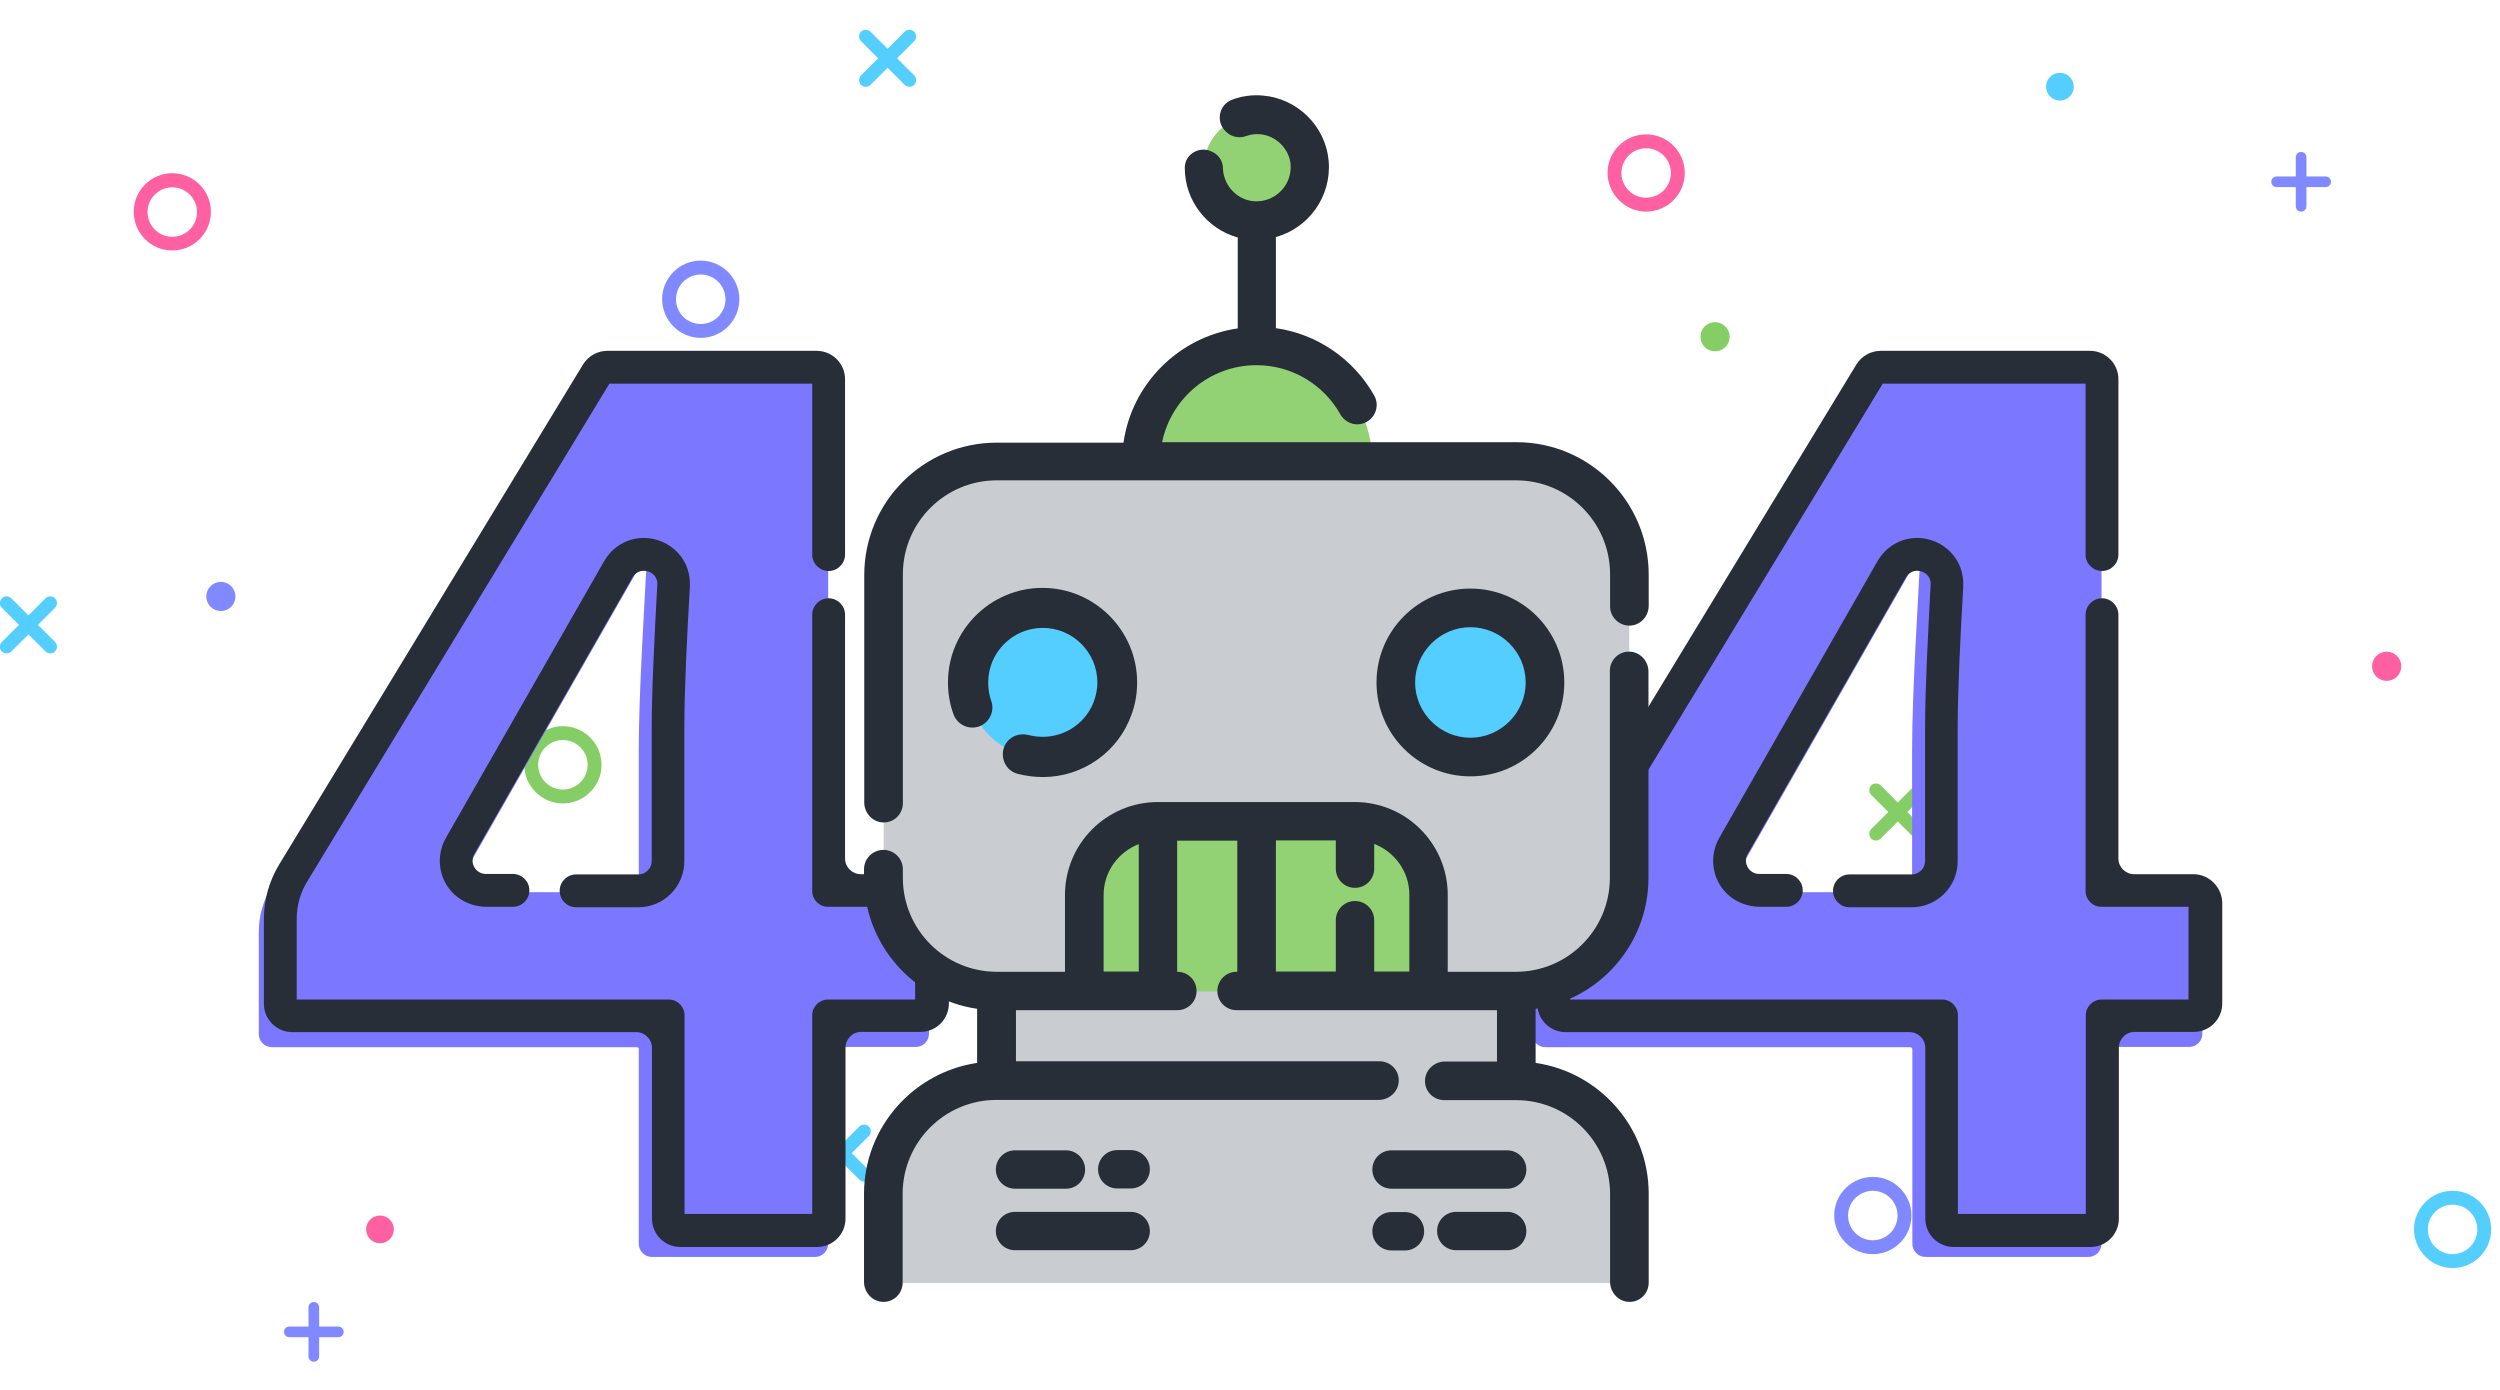
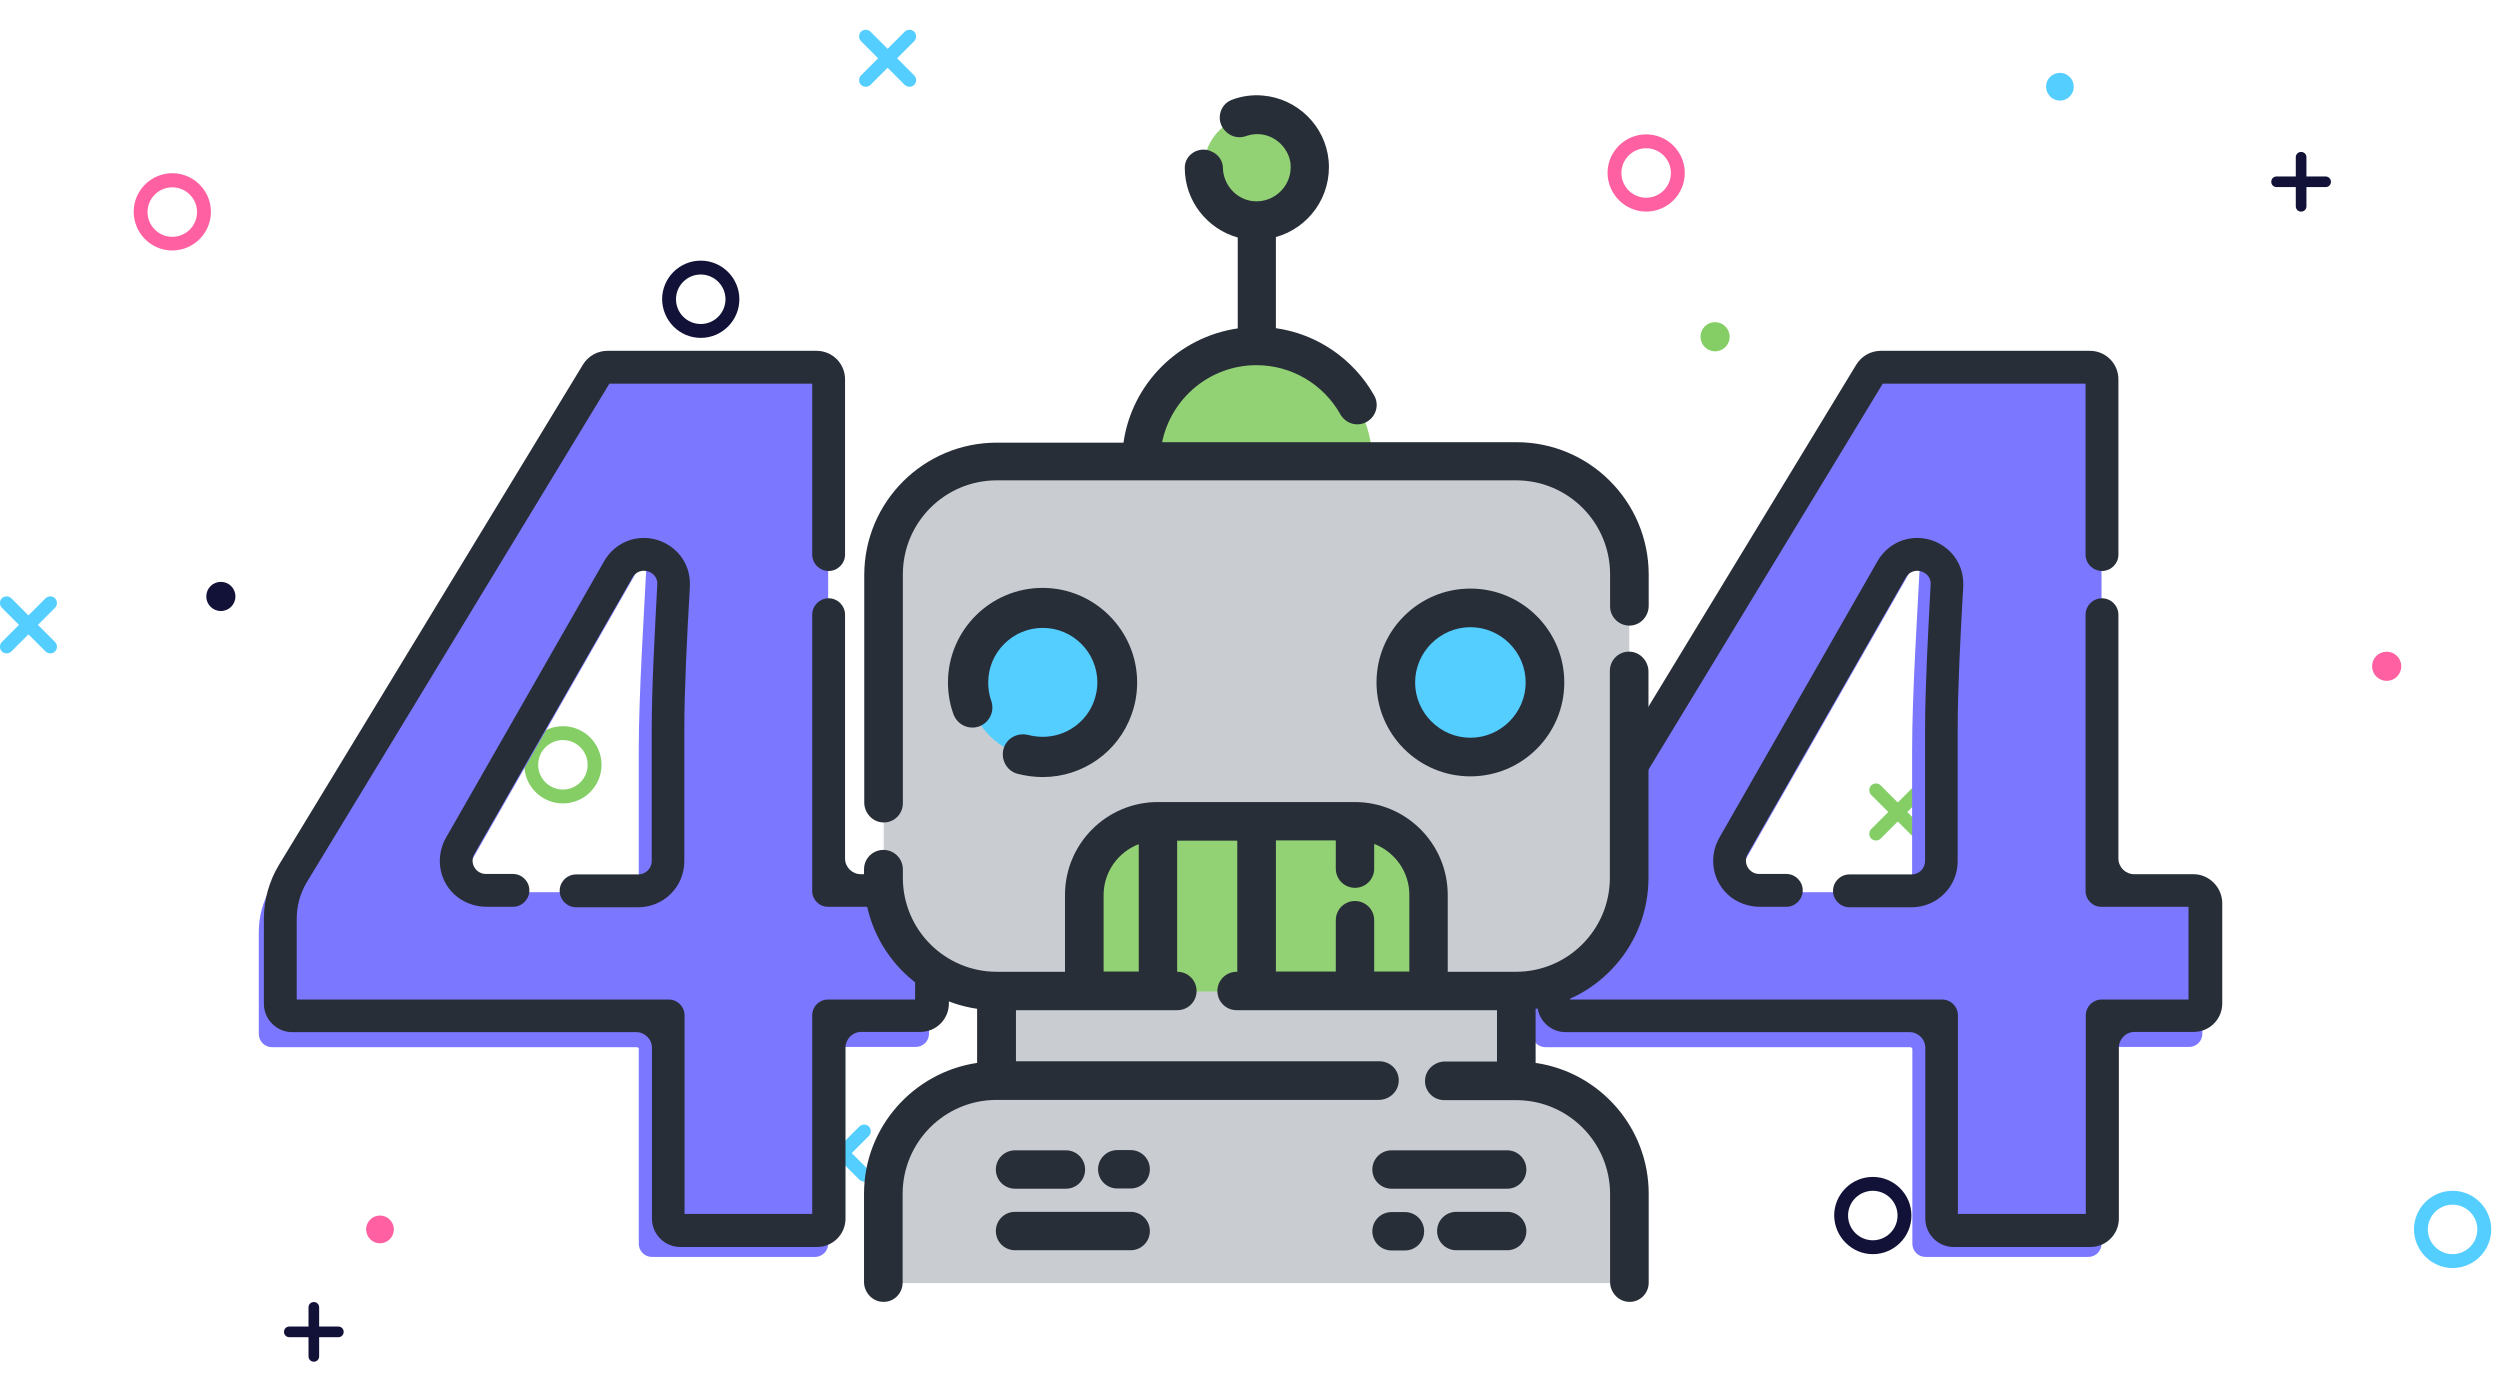
<svg xmlns="http://www.w3.org/2000/svg" version="1.1" id="Layer_1" x="0px" y="0px" viewBox="0 0 1081 601" style="enable-background:new 0 0 1081 601;" xml:space="preserve">
  <style type="text/css">
	.st0{fill:#FE60A1;}
- 	.st1{fill:#8089FF;}
+ 	.st1{fill:#121138;}
	.st2{fill:#84CE65;}
	.st3{fill:#54CEFF;}
	.st4{fill:#7B78FF;}
	.st5{fill:#282E38;}
	.st6{fill:#C9CDD2;}
	.st7{fill:#92D275;}
</style>
  <g id="_x2014_ÎÓÈ_x5F_1">
    <g>
      <path class="st0" d="M711.8,91.5c9.2,0,16.7-7.5,16.7-16.7s-7.5-16.7-16.7-16.7s-16.7,7.5-16.7,16.7    C695.2,84,702.7,91.5,711.8,91.5z M711.8,64.1c5.9,0,10.7,4.8,10.7,10.7s-4.8,10.7-10.7,10.7s-10.7-4.8-10.7-10.7    S705.9,64.1,711.8,64.1z" />
      <path class="st0" d="M74.5,108.3c9.2,0,16.7-7.5,16.7-16.7s-7.5-16.7-16.7-16.7s-16.7,7.5-16.7,16.7    C57.9,100.9,65.3,108.3,74.5,108.3z M74.5,81c5.9,0,10.7,4.8,10.7,10.7c0,5.9-4.8,10.7-10.7,10.7s-10.7-4.8-10.7-10.7    S68.6,81,74.5,81z" />
      <path class="st1" d="M303,146.1c9.2,0,16.7-7.5,16.7-16.7s-7.5-16.7-16.7-16.7s-16.7,7.5-16.7,16.7    C286.4,138.6,293.8,146.1,303,146.1z M303,118.7c5.9,0,10.7,4.8,10.7,10.7c0,5.9-4.8,10.7-10.7,10.7s-10.7-4.8-10.7-10.7    C292.3,123.5,297.1,118.7,303,118.7z" />
      <path class="st2" d="M243.4,347.4c9.2,0,16.7-7.5,16.7-16.7s-7.5-16.7-16.7-16.7s-16.7,7.5-16.7,16.7S234.2,347.4,243.4,347.4z     M243.4,320c5.9,0,10.7,4.8,10.7,10.7c0,5.9-4.8,10.7-10.7,10.7s-10.7-4.8-10.7-10.7S237.5,320,243.4,320z" />
      <path class="st1" d="M809.8,542.3c9.2,0,16.7-7.5,16.7-16.7s-7.5-16.7-16.7-16.7s-16.7,7.5-16.7,16.7    C793.2,534.8,800.7,542.3,809.8,542.3z M809.8,514.9c5.9,0,10.7,4.8,10.7,10.7s-4.8,10.7-10.7,10.7s-10.7-4.8-10.7-10.7    S803.9,514.9,809.8,514.9z" />
      <path class="st3" d="M1060.5,548.3c9.2,0,16.7-7.5,16.7-16.7s-7.5-16.7-16.7-16.7s-16.7,7.5-16.7,16.7    C1043.9,540.8,1051.4,548.3,1060.5,548.3z M1060.5,520.9c5.9,0,10.7,4.8,10.7,10.7s-4.8,10.7-10.7,10.7s-10.7-4.8-10.7-10.7    S1054.6,520.9,1060.5,520.9z" />
      <path class="st3" d="M387.9,25.2l7.4-7.4c1.1-1.1,1.1-3,0-4.1s-3-1.1-4.1,0l-7.4,7.4l-7.4-7.4c-1.1-1.1-3-1.1-4.1,0s-1.1,3,0,4.1    l7.4,7.4l-7.4,7.4c-1.1,1.1-1.1,3,0,4.1s3,1.1,4.1,0l7.4-7.4l7.4,7.4c1.1,1.1,3,1.1,4.1,0s1.1-3,0-4.1L387.9,25.2z" />
      <path class="st3" d="M368.3,498.6l7.4-7.4c1.1-1.1,1.1-3,0-4.1s-3-1.1-4.1,0l-7.4,7.4l-7.4-7.4c-1.1-1.1-3-1.1-4.1,0s-1.1,3,0,4.1    l7.4,7.4l-7.4,7.4c-1.1,1.1-1.1,3,0,4.1s3,1.1,4.1,0l7.4-7.4l7.4,7.4c1.1,1.1,3,1.1,4.1,0s1.1-3,0-4.1L368.3,498.6z" />
      <path class="st3" d="M16.4,270.2l7.4-7.4c1.1-1.1,1.1-3,0-4.1s-3-1.1-4.1,0l-7.4,7.4l-7.4-7.4c-1.1-1.1-3-1.1-4.1,0s-1.1,3,0,4.1    l7.4,7.4l-7.4,7.4c-1.1,1.1-1.1,3,0,4.1s3,1.1,4.1,0l7.4-7.4l7.4,7.4c1.1,1.1,3,1.1,4.1,0s1.1-3,0-4.1L16.4,270.2z" />
      <path class="st2" d="M824.7,351.1l7.4-7.4c1.1-1.1,1.1-3,0-4.1s-3-1.1-4.1,0l-7.4,7.4l-7.4-7.4c-1.1-1.1-3-1.1-4.1,0s-1.1,3,0,4.1    l7.4,7.4l-7.4,7.4c-1.1,1.1-1.1,3,0,4.1s3,1.1,4.1,0l7.4-7.4l7.4,7.4c1.1,1.1,3,1.1,4.1,0s1.1-3,0-4.1L824.7,351.1z" />
      <path class="st1" d="M146.3,573.6H138v-8.3c0-1.3-1-2.3-2.3-2.3s-2.3,1-2.3,2.3v8.3h-8.3c-1.3,0-2.3,1-2.3,2.3s1,2.3,2.3,2.3h8.3    v8.3c0,1.3,1,2.3,2.3,2.3s2.3-1,2.3-2.3v-8.3h8.3c1.3,0,2.3-1,2.3-2.3S147.6,573.6,146.3,573.6z" />
      <path class="st1" d="M1005.6,76.3h-8.3V68c0-1.3-1-2.3-2.3-2.3s-2.3,1-2.3,2.3v8.3h-8.3c-1.3,0-2.3,1-2.3,2.3s1,2.3,2.3,2.3h8.3    v8.3c0,1.3,1,2.3,2.3,2.3s2.3-1,2.3-2.3v-8.3h8.3c1.3,0,2.3-1,2.3-2.3S1006.8,76.3,1005.6,76.3z" />
      <path class="st1" d="M95.5,251.6c-3.5,0-6.3,2.8-6.3,6.3c0,3.5,2.8,6.3,6.3,6.3s6.3-2.8,6.3-6.3S99,251.6,95.5,251.6z" />
      <path class="st0" d="M1032,281.8c-3.5,0-6.3,2.8-6.3,6.3s2.8,6.3,6.3,6.3s6.3-2.8,6.3-6.3S1035.5,281.8,1032,281.8z" />
      <path class="st2" d="M741.6,139.3c-3.5,0-6.3,2.8-6.3,6.3s2.8,6.3,6.3,6.3s6.3-2.8,6.3-6.3S745,139.3,741.6,139.3z" />
      <path class="st3" d="M890.7,43.5c3.3,0,6-2.7,6-6s-2.7-6-6-6s-6,2.7-6,6C884.8,40.8,887.4,43.5,890.7,43.5z" />
      <path class="st0" d="M164.3,537.6c3.3,0,6-2.7,6-6s-2.7-6-6-6s-6,2.7-6,6C158.4,535,161,537.6,164.3,537.6z" />
    </g>
  </g>
  <g>
    <path class="st4" d="M825.9,452.8H668.2c-3.2,0-5.7-2.6-5.7-5.7v-44.1c0-6.9,1.9-13.7,5.5-19.5l131.5-216.6   c1.1-1.7,2.9-2.7,4.9-2.7h98.6c3.2,0,5.7,2.6,5.7,5.7v216h37.9c3.2,0,5.7,2.6,5.7,5.7V447c0,3.2-2.6,5.7-5.7,5.7h-37.9v85.1   c0,3.2-2.6,5.7-5.7,5.7h-70.4c-3.2,0-5.7-2.6-5.7-5.7v-84.3C826.8,453.1,826.4,452.8,825.9,452.8z M762.7,385.8h64.1v-61.6   c0-24.5,2.4-61,3.6-84.9L754.6,372C751.1,378.1,755.5,385.8,762.7,385.8z" />
    <g>
      <path class="st5" d="M948.4,378h-25.6c-3.7,0-6.8-3-6.8-6.8V265.8c0-3.9-3.2-7.1-7.1-7.1l0,0c-3.9,0-7.1,3.2-7.1,7.1V378v7.3    c0,3.7,3,6.8,6.8,6.8h7.3h30.4v40.1H916h-7.3c-3.7,0-6.8,3-6.8,6.8v7.3v78.6h-55.3v-78.6v-7.3c0-3.7-3-6.8-6.8-6.8h-7.3H678.9    v-34.9c0-5.6,1.5-11.1,4.4-15.9l130.8-215.5h87.7v73.9c0,3.9,3.2,7.1,7.1,7.1l0,0c3.9,0,7.1-3.2,7.1-7.1v-75.8    c0-6.8-5.5-12.3-12.3-12.3h-90.5c-4.2,0-8.2,2.2-10.5,5.9L671.2,374c-4.2,7-6.5,15.1-6.5,23.2V434c0,6.8,5.5,12.3,12.3,12.3h148.7    c3.7,0,6.8,3,6.8,6.8v73.8c0,6.8,5.5,12.3,12.3,12.3h59.1c6.8,0,12.3-5.5,12.3-12.3V453c0-3.7,3-6.8,6.8-6.8h25.6    c6.8,0,12.3-5.5,12.3-12.3v-43.8C960.6,383.4,955.1,378,948.4,378z" />
      <path class="st5" d="M843.6,238.9c-3.8-4-9.1-6.3-14.6-6.3c-7.1,0-13.6,3.8-17.2,10.1l-68.4,119.6c-4.4,7.8-3.3,17.8,3.5,24.3    c3.8,3.6,8.9,5.5,14.2,5.5h11.3c3.9,0,7.1-3.2,7.1-7.1l0,0c0-3.9-3.2-7.1-7.1-7.1h-11.7c-4.4,0-7.2-4.8-5-8.6l68.4-119.6    c1.1-2,3.1-2.9,4.9-2.9c3.1,0,6.1,2.4,5.8,6.1c-1.1,21-2.4,44.6-2.4,62.3v57.1c0,3.2-2.6,5.8-5.8,5.8h-26.9    c-3.9,0-7.1,3.2-7.1,7.1l0,0c0,3.9,3.2,7.1,7.1,7.1h26.9c11,0,19.9-8.9,19.9-19.9v-57.1c0-17.1,1.2-40.8,2.4-61.5    C849.2,248.1,847.4,242.9,843.6,238.9z" />
    </g>
  </g>
  <g>
    <path class="st4" d="M275.3,452.8H117.6c-3.2,0-5.7-2.6-5.7-5.7v-44.1c0-6.9,1.9-13.7,5.5-19.5l131.5-216.6   c1.1-1.7,2.9-2.7,4.9-2.7h98.6c3.2,0,5.7,2.6,5.7,5.7v216h37.9c3.2,0,5.7,2.6,5.7,5.7V447c0,3.2-2.6,5.7-5.7,5.7h-37.9v85.1   c0,3.2-2.6,5.7-5.7,5.7h-70.5c-3.2,0-5.7-2.6-5.7-5.7v-84.3C276.2,453.1,275.8,452.8,275.3,452.8z M212.1,385.8h64.1v-61.6   c0-24.5,2.4-61,3.6-84.9L204,372C200.5,378.1,205,385.8,212.1,385.8z" />
    <g>
      <path class="st5" d="M397.8,378h-25.6c-3.7,0-6.8-3-6.8-6.8V265.8c0-3.9-3.2-7.1-7.1-7.1l0,0c-3.9,0-7.1,3.2-7.1,7.1V378v7.3    c0,3.7,3,6.8,6.8,6.8h7.3h30.4v40.1h-30.4h-7.3c-3.7,0-6.8,3-6.8,6.8v7.3v78.6H296v-78.6v-7.3c0-3.7-3-6.8-6.8-6.8h-7.3H128.3    v-34.9c0-5.6,1.5-11.1,4.4-15.9l130.8-215.5h87.7v73.9c0,3.9,3.2,7.1,7.1,7.1l0,0c3.9,0,7.1-3.2,7.1-7.1v-75.8    c0-6.8-5.5-12.3-12.3-12.3h-90.5c-4.2,0-8.2,2.2-10.5,5.9L120.6,374c-4.2,7-6.5,15.1-6.5,23.2V434c0,6.8,5.5,12.3,12.3,12.3h148.7    c3.7,0,6.8,3,6.8,6.8v73.8c0,6.8,5.5,12.3,12.3,12.3h59.1c6.8,0,12.3-5.5,12.3-12.3V453c0-3.7,3-6.8,6.8-6.8h25.6    c6.8,0,12.3-5.5,12.3-12.3v-43.8C410,383.4,404.5,378,397.8,378z" />
      <path class="st5" d="M293,238.9c-3.8-4-9.1-6.3-14.6-6.3c-7.1,0-13.6,3.8-17.2,10.1l-68.4,119.6c-4.4,7.8-3.3,17.8,3.5,24.3    c3.8,3.6,8.9,5.5,14.2,5.5h11.3c3.9,0,7.1-3.2,7.1-7.1l0,0c0-3.9-3.2-7.1-7.1-7.1h-11.7c-4.4,0-7.2-4.8-5-8.6l68.4-119.6    c1.1-2,3.1-2.9,4.9-2.9c3.1,0,6.1,2.4,5.8,6.1c-1.1,21-2.4,44.6-2.4,62.3v57.1c0,3.2-2.6,5.8-5.8,5.8h-26.9    c-3.9,0-7.1,3.2-7.1,7.1l0,0c0,3.9,3.2,7.1,7.1,7.1H276c11,0,19.9-8.9,19.9-19.9v-57.1c0-17.1,1.2-40.8,2.4-61.5    C298.6,248.1,296.8,242.9,293,238.9z" />
    </g>
  </g>
  <g>
    <path class="st6" d="M704.5,379.8V248.6c0-27-21.9-48.9-48.9-48.9H431c-27,0-48.9,21.9-48.9,48.9v131.2c0,27,21.9,48.9,48.9,48.9h3   v38.8h-3c-27,0-48.9,21.9-48.9,48.9v38.4h322.4v-38.4c0-27-21.9-48.9-48.9-48.9v-38.8C682.7,428.7,704.5,406.8,704.5,379.8z" />
    <g>
      <ellipse transform="matrix(0.1979 -0.9802 0.9802 0.1979 364.7243 590.7235)" class="st7" cx="543.3" cy="72.5" rx="22.8" ry="22.8" />
      <path class="st7" d="M593.4,199.8c0-27.6-22.4-50-50-50s-50,22.4-50,50" />
      <path class="st7" d="M586,355.3h-85.2c-17.6,0-31.8,14.3-31.8,31.8v41.6h148.9v-41.6C617.8,369.6,603.5,355.3,586,355.3z" />
    </g>
    <g>
      <circle class="st3" cx="636" cy="295.3" r="32.2" />
      <path class="st3" d="M482.9,295.3c0,3.8-0.6,7.5-1.9,10.9c-4.4,12.4-16.3,21.4-30.3,21.4c-14,0-25.9-8.9-30.3-21.4    c-1.2-3.4-1.9-7.1-1.9-10.9c0-17.8,14.5-32.2,32.2-32.2C468.5,263.1,482.9,277.5,482.9,295.3z" />
    </g>
    <g>
      <path class="st5" d="M595.2,295.1c0,22.4,18.2,40.6,40.6,40.6s40.6-18.2,40.6-40.6c0-22.4-18.2-40.6-40.6-40.6    C613.4,254.5,595.2,272.7,595.2,295.1z M659.7,295.1c0,13.1-10.8,23.9-23.9,23.9c-13.1,0-23.9-10.8-23.9-23.9    c0-13.1,10.8-23.9,23.9-23.9S659.7,281.9,659.7,295.1z" />
      <path class="st5" d="M488.9,497.3h-5.8c-4.6,0-8.3,3.7-8.3,8.3s3.7,8.3,8.3,8.3h5.8c4.6,0,8.3-3.7,8.3-8.3    S493.5,497.3,488.9,497.3z" />
      <path class="st5" d="M438.9,514h22c4.6,0,8.3-3.7,8.3-8.3c0-4.6-3.7-8.3-8.3-8.3h-22c-4.6,0-8.3,3.7-8.3,8.3    C430.6,510.3,434.3,514,438.9,514z" />
      <path class="st5" d="M488.9,524h-50c-4.6,0-8.3,3.7-8.3,8.3c0,4.6,3.7,8.3,8.3,8.3h50c4.6,0,8.3-3.7,8.3-8.3    C497.2,527.7,493.5,524,488.9,524z" />
      <path class="st5" d="M601.7,540.7h5.8c4.6,0,8.3-3.7,8.3-8.3c0-4.6-3.7-8.3-8.3-8.3h-5.8c-4.6,0-8.3,3.7-8.3,8.3    C593.4,537,597.1,540.7,601.7,540.7z" />
      <path class="st5" d="M651.7,524h-22c-4.6,0-8.3,3.7-8.3,8.3c0,4.6,3.7,8.3,8.3,8.3h22c4.6,0,8.3-3.7,8.3-8.3    C660,527.7,656.3,524,651.7,524z" />
      <path class="st5" d="M601.7,514h50c4.6,0,8.3-3.7,8.3-8.3c0-4.6-3.7-8.3-8.3-8.3h-50c-4.6,0-8.3,3.7-8.3,8.3    C593.4,510.3,597.1,514,601.7,514z" />
      <path class="st5" d="M450.9,336c-3.7,0-7.3-0.5-10.9-1.4c-4.6-1.2-7.3-6-6.1-10.7c1.2-4.6,6-7.3,10.7-6.1c2,0.5,4.1,0.8,6.3,0.8    c10,0,18.9-6.3,22.2-15.6c0.9-2.6,1.4-5.2,1.4-7.9c0-13-10.6-23.6-23.6-23.6s-23.6,10.6-23.6,23.6c0,2.7,0.4,5.4,1.3,7.9    c1.6,4.5-0.7,9.4-5.2,11.1c-4.5,1.6-9.4-0.7-11.1-5.2c-1.6-4.4-2.4-9-2.4-13.8c0-22.6,18.4-40.9,40.9-40.9s40.9,18.4,40.9,40.9    c0,4.8-0.8,9.4-2.4,13.8C483.6,325.1,468.2,336,450.9,336z" />
      <path class="st5" d="M712.8,379.6v-89.2c0-4.4-3.4-8.3-7.8-8.6c-4.9-0.4-8.9,3.5-8.9,8.3v89.5c0,22.4-18.2,40.6-40.6,40.6h-29.5    V387c0-22.2-18-40.2-40.2-40.2h-85.1c-22.2,0-40.2,18-40.2,40.2v33.2H431c-22.4,0-40.6-18.2-40.6-40.6v-3.7c0-4.6-3.7-8.4-8.4-8.4    l0,0c-4.6,0-8.4,3.7-8.4,8.4v3.7c0,28.8,21.3,52.6,48.9,56.6v23.4c-27.6,4.1-48.9,27.9-48.9,56.6v38.1c0,4.4,3.4,8.3,7.8,8.6    c4.9,0.4,8.9-3.5,8.9-8.3v-38.4c0-22.4,18.2-40.6,40.6-40.6h165.3c4.4,0,8.3-3.4,8.6-7.8c0.4-4.9-3.5-8.9-8.3-8.9H439.3v-22.1    h69.8c4.6,0,8.3-3.7,8.3-8.3l0,0c0-4.6-3.7-8.3-8.3-8.3H509v-56.7H535v56.7h-0.3c-4.6,0-8.3,3.7-8.3,8.3l0,0    c0,4.6,3.7,8.3,8.3,8.3h112.6V459h-22.5c-4.4,0-8.3,3.4-8.6,7.8c-0.4,4.9,3.5,8.9,8.3,8.9h31.1c22.4,0,40.6,18.2,40.6,40.6v38    c0,4.4,3.4,8.3,7.8,8.6c4.9,0.4,8.9-3.5,8.9-8.3v-38.4c0-28.8-21.3-52.6-48.9-56.6v-23.4C691.6,432.1,712.8,408.3,712.8,379.6z     M492.4,420.1h-15.2V387c0-10.1,6.4-18.6,15.2-22V420.1z M609.4,420.1h-15.2v-22.2c0-4.6-3.7-8.3-8.3-8.3c-4.6,0-8.3,3.7-8.3,8.3    v22.2h-25.9v-56.7h25.9v12.2c0,4.6,3.7,8.3,8.3,8.3c4.6,0,8.3-3.7,8.3-8.3v-10.7c8.8,3.4,15.2,11.9,15.2,22V420.1z" />
      <path class="st5" d="M655.7,191.2H502.5c3.9-19,20.7-33.3,40.8-33.3c15,0,28.9,8.1,36.3,21.3c2.3,4,7.3,5.5,11.4,3.2    c4-2.3,5.5-7.3,3.2-11.4c-9-15.9-24.8-26.6-42.5-29.1v-39.4c14.1-3.9,24.2-17.5,22.8-33.1c-1.4-15-13.6-26.9-28.6-28.1    c-4.6-0.4-9.1,0.3-13.1,1.8c-5.8,2.1-7.3,9.7-2.6,13.9l0.3,0.3c2.3,2,5.5,2.6,8.4,1.5c2-0.7,4.2-1,6.5-0.7    c6.4,0.8,11.7,6,12.6,12.4c1.1,9.4-6.7,17.3-16,16.5c-6.4-0.6-11.6-5.5-12.9-11.7c-0.2-0.9-0.3-1.8-0.3-2.6c0-3.3-2.2-6.2-5.2-7.3    l-0.4-0.2c-5.2-1.9-10.9,1.8-10.9,7.3v0.1c0,14.3,9.7,26.4,22.9,30.1v39.3c-25.5,3.7-45.8,23.9-49.4,49.4H431    c-31.6,0-57.3,25.6-57.3,57.3V347c0,4.4,3.4,8.3,7.8,8.6c4.9,0.4,8.9-3.5,8.9-8.3v-99c0-22.4,18.2-40.6,40.6-40.6h224.6    c22.4,0,40.6,18.2,40.6,40.6v13.9c0,4.8,4.1,8.6,8.9,8.3c4.4-0.3,7.8-4.1,7.8-8.6v-13.6C712.8,216.8,687.3,191.2,655.7,191.2z" />
    </g>
  </g>
</svg>
